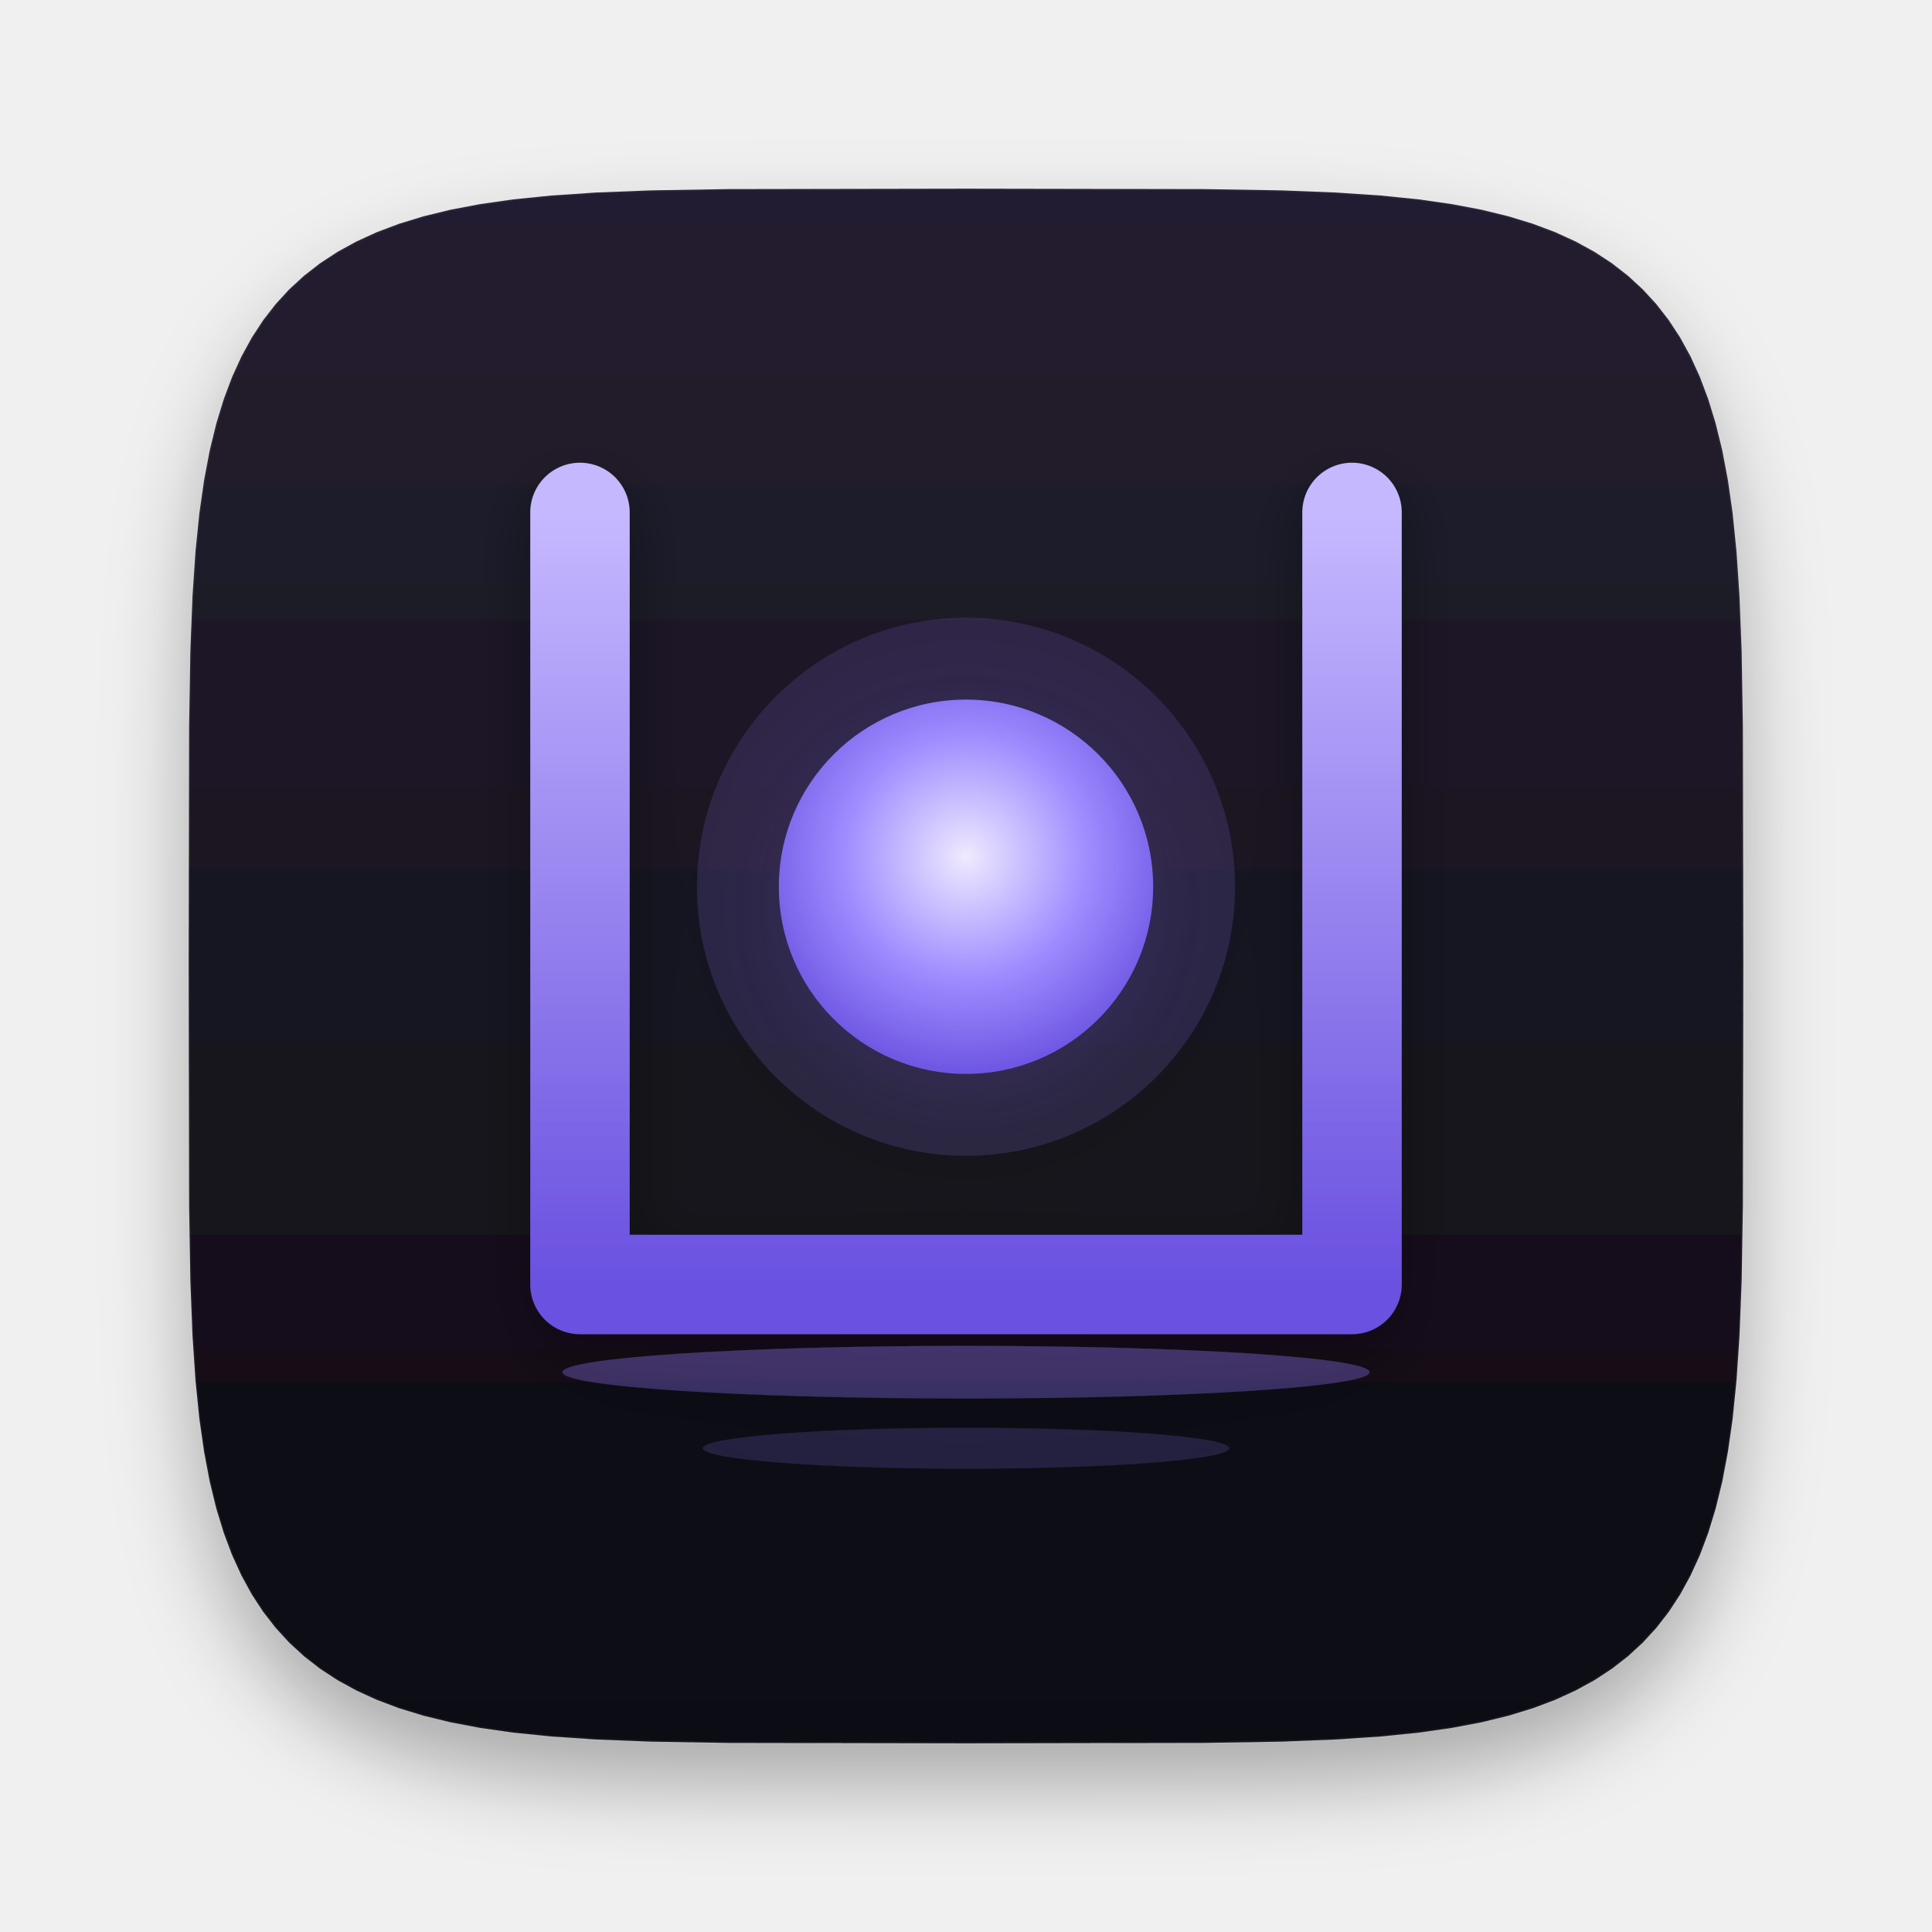
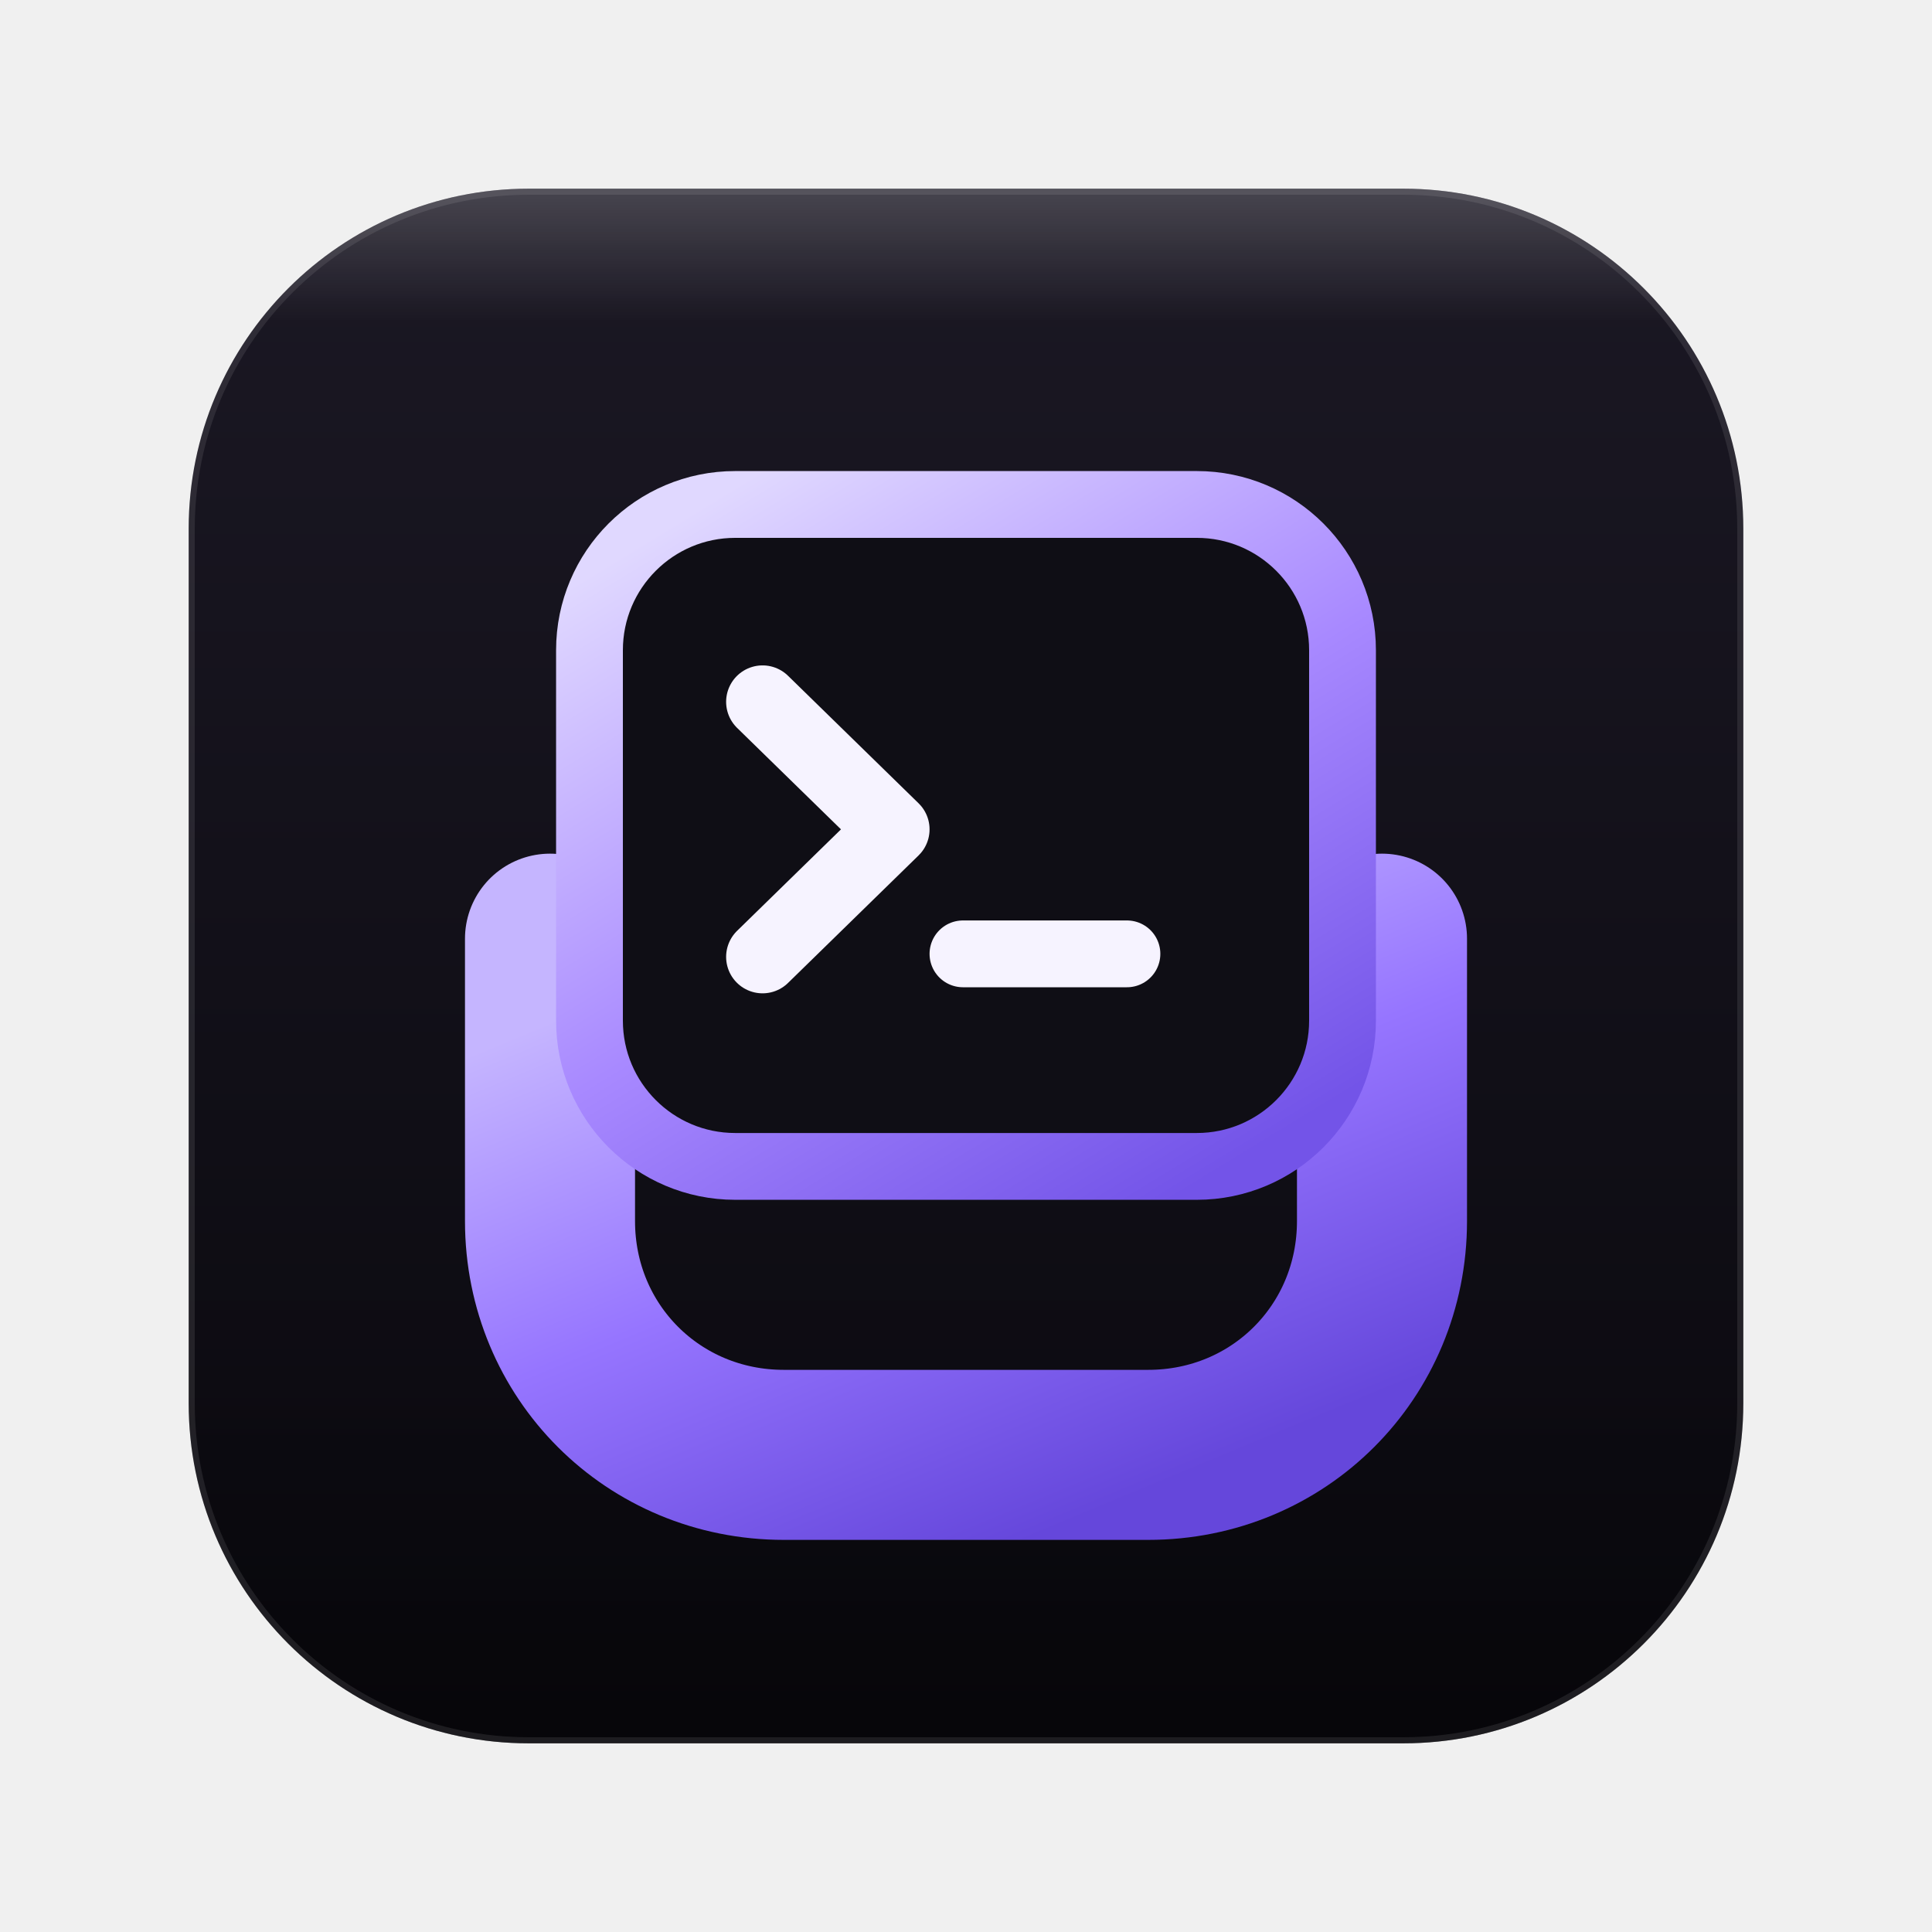
- <svg xmlns="http://www.w3.org/2000/svg" viewBox="0 0 1024 1024" width="1024" height="1024" role="img" aria-label="Pier app icon — macOS desktop">
+ <svg xmlns="http://www.w3.org/2000/svg" viewBox="0 0 1024 1024" width="1024" height="1024" role="img" aria-label="Pier app icon — minimal docked terminal">
  <defs>
    <linearGradient id="bg" x1="0" y1="0" x2="0" y2="1">
-       <stop offset="0" stop-color="#241f30" />
-       <stop offset="1" stop-color="#0c0b12" />
+       <stop offset="0" stop-color="#1b1824" />
+       <stop offset="1" stop-color="#09080d" />
    </linearGradient>
-     <linearGradient id="vio" x1="0" y1="0" x2="0" y2="1">
-       <stop offset="0" stop-color="#c6b8ff" />
-       <stop offset="1" stop-color="#6a51e0" />
+     <linearGradient id="dock" x1="0.18" y1="0.04" x2="0.82" y2="1">
+       <stop offset="0" stop-color="#c5b5ff" />
+       <stop offset="0.48" stop-color="#9675ff" />
+       <stop offset="1" stop-color="#6547db" />
    </linearGradient>
-     <radialGradient id="orb" cx="0.5" cy="0.42" r="0.6">
-       <stop offset="0" stop-color="#efeaff" />
-       <stop offset="0.55" stop-color="#9d8bff" />
-       <stop offset="1" stop-color="#6a51e0" />
-     </radialGradient>
+     <linearGradient id="windowStroke" x1="0.15" y1="0" x2="0.85" y2="1">
+       <stop offset="0" stop-color="#e0d8ff" />
+       <stop offset="0.52" stop-color="#a889ff" />
+       <stop offset="1" stop-color="#7354e8" />
+     </linearGradient>
    <linearGradient id="rim" x1="0" y1="0" x2="0" y2="1">
-       <stop offset="0" stop-color="#ffffff" stop-opacity="0.22" />
-       <stop offset="0.05" stop-color="#ffffff" stop-opacity="0" />
+       <stop offset="0" stop-color="#ffffff" stop-opacity="0.18" />
+       <stop offset="0.08" stop-color="#ffffff" stop-opacity="0" />
    </linearGradient>
-     <linearGradient id="ishadow" x1="0" y1="0" x2="0" y2="1">
-       <stop offset="0.86" stop-color="#000000" stop-opacity="0" />
-       <stop offset="1" stop-color="#000000" stop-opacity="0.30" />
+     <linearGradient id="innerShade" x1="0" y1="0" x2="0" y2="1">
+       <stop offset="0.76" stop-color="#000000" stop-opacity="0" />
+       <stop offset="1" stop-color="#000000" stop-opacity="0.26" />
    </linearGradient>
-     <clipPath id="body">
-       <path d="M 924.00 512.00 L 923.77 638.60 L 923.10 678.95 L 921.96 708.17 L 920.37 731.81 L 918.33 751.94 L 915.81 769.57 L 912.83 785.29 L 909.36 799.49 L 905.41 812.41 L 900.96 824.24 L 896.00 835.10 L 890.51 845.11 L 884.48 854.33 L 877.87 862.83 L 870.67 870.67 L 862.83 877.87 L 854.33 884.48 L 845.11 890.51 L 835.10 896.00 L 824.24 900.96 L 812.41 905.41 L 799.49 909.36 L 785.29 912.83 L 769.57 915.81 L 751.94 918.33 L 731.81 920.37 L 708.17 921.96 L 678.95 923.10 L 638.60 923.77 L 512.00 924.00 L 385.40 923.77 L 345.05 923.10 L 315.83 921.96 L 292.19 920.37 L 272.06 918.33 L 254.43 915.81 L 238.71 912.83 L 224.51 909.36 L 211.59 905.41 L 199.76 900.96 L 188.90 896.00 L 178.89 890.51 L 169.67 884.48 L 161.17 877.87 L 153.33 870.67 L 146.13 862.83 L 139.52 854.33 L 133.49 845.11 L 128.00 835.10 L 123.04 824.24 L 118.59 812.41 L 114.64 799.49 L 111.17 785.29 L 108.19 769.57 L 105.67 751.94 L 103.63 731.81 L 102.04 708.17 L 100.90 678.95 L 100.23 638.60 L 100.00 512.00 L 100.23 385.40 L 100.90 345.05 L 102.04 315.83 L 103.63 292.19 L 105.67 272.06 L 108.19 254.43 L 111.17 238.71 L 114.64 224.51 L 118.59 211.59 L 123.04 199.76 L 128.00 188.90 L 133.49 178.89 L 139.52 169.67 L 146.13 161.17 L 153.33 153.33 L 161.17 146.13 L 169.67 139.52 L 178.89 133.49 L 188.90 128.00 L 199.76 123.04 L 211.59 118.59 L 224.51 114.64 L 238.71 111.17 L 254.43 108.19 L 272.06 105.67 L 292.19 103.63 L 315.83 102.04 L 345.05 100.90 L 385.40 100.23 L 512.00 100.00 L 638.60 100.23 L 678.95 100.90 L 708.17 102.04 L 731.81 103.63 L 751.94 105.67 L 769.57 108.19 L 785.29 111.17 L 799.49 114.64 L 812.41 118.59 L 824.24 123.04 L 835.10 128.00 L 845.11 133.49 L 854.33 139.52 L 862.83 146.13 L 870.67 153.33 L 877.87 161.17 L 884.48 169.67 L 890.51 178.89 L 896.00 188.90 L 900.96 199.76 L 905.41 211.59 L 909.36 224.51 L 912.83 238.71 L 915.81 254.43 L 918.33 272.06 L 920.37 292.19 L 921.96 315.83 L 923.10 345.05 L 923.77 385.40 Z" />
+     <clipPath id="plate">
+       <rect width="512" height="512" rx="112" />
    </clipPath>
-     <filter id="drop" x="-20%" y="-20%" width="140%" height="150%">
-       <feDropShadow dx="0" dy="22" stdDeviation="22" flood-color="#000000" flood-opacity="0.30" />
-     </filter>
-     <filter id="fg" x="-25%" y="-25%" width="150%" height="150%">
-       <feDropShadow dx="0" dy="7" stdDeviation="10" flood-color="#000000" flood-opacity="0.32" />
-     </filter>
  </defs>
-   <path d="M 924.00 512.00 L 923.77 638.60 L 923.10 678.95 L 921.96 708.17 L 920.37 731.81 L 918.33 751.94 L 915.81 769.57 L 912.83 785.29 L 909.36 799.49 L 905.41 812.41 L 900.96 824.24 L 896.00 835.10 L 890.51 845.11 L 884.48 854.33 L 877.87 862.83 L 870.67 870.67 L 862.83 877.87 L 854.33 884.48 L 845.11 890.51 L 835.10 896.00 L 824.24 900.96 L 812.41 905.41 L 799.49 909.36 L 785.29 912.83 L 769.57 915.81 L 751.94 918.33 L 731.81 920.37 L 708.17 921.96 L 678.95 923.10 L 638.60 923.77 L 512.00 924.00 L 385.40 923.77 L 345.05 923.10 L 315.83 921.96 L 292.19 920.37 L 272.06 918.33 L 254.43 915.81 L 238.71 912.83 L 224.51 909.36 L 211.59 905.41 L 199.76 900.96 L 188.90 896.00 L 178.89 890.51 L 169.67 884.48 L 161.17 877.87 L 153.33 870.67 L 146.13 862.83 L 139.52 854.33 L 133.49 845.11 L 128.00 835.10 L 123.04 824.24 L 118.59 812.41 L 114.64 799.49 L 111.17 785.29 L 108.19 769.57 L 105.67 751.94 L 103.63 731.81 L 102.04 708.17 L 100.90 678.95 L 100.23 638.60 L 100.00 512.00 L 100.23 385.40 L 100.90 345.05 L 102.04 315.83 L 103.63 292.19 L 105.67 272.06 L 108.19 254.43 L 111.17 238.71 L 114.64 224.51 L 118.59 211.59 L 123.04 199.76 L 128.00 188.90 L 133.49 178.89 L 139.52 169.67 L 146.13 161.17 L 153.33 153.33 L 161.17 146.13 L 169.67 139.52 L 178.89 133.49 L 188.90 128.00 L 199.76 123.04 L 211.59 118.59 L 224.51 114.64 L 238.71 111.17 L 254.43 108.19 L 272.06 105.67 L 292.19 103.63 L 315.83 102.04 L 345.05 100.90 L 385.40 100.23 L 512.00 100.00 L 638.60 100.23 L 678.95 100.90 L 708.17 102.04 L 731.81 103.63 L 751.94 105.67 L 769.57 108.19 L 785.29 111.17 L 799.49 114.64 L 812.41 118.59 L 824.24 123.04 L 835.10 128.00 L 845.11 133.49 L 854.33 139.52 L 862.83 146.13 L 870.67 153.33 L 877.87 161.17 L 884.48 169.67 L 890.51 178.89 L 896.00 188.90 L 900.96 199.76 L 905.41 211.59 L 909.36 224.51 L 912.83 238.71 L 915.81 254.43 L 918.33 272.06 L 920.37 292.19 L 921.96 315.83 L 923.10 345.05 L 923.77 385.40 Z" fill="url(#bg)" filter="url(#drop)" />
-   <g clip-path="url(#body)">
-     <rect width="1024" height="1024" fill="url(#rim)" />
-     <rect width="1024" height="1024" fill="url(#ishadow)" />
-     <g transform="translate(115.2 98) scale(1.55)" filter="url(#fg)">
-       <path d="M 124 112 L 124 376 L 388 376 L 388 112" fill="none" stroke="url(#vio)" stroke-width="34" stroke-linecap="round" stroke-linejoin="round" />
-       <circle cx="256" cy="240" r="92" fill="#8a76f0" fill-opacity="0.16" />
-       <circle cx="256" cy="240" r="64" fill="url(#orb)" />
-       <ellipse cx="256" cy="406" rx="138" ry="9" fill="#8a76f0" fill-opacity="0.32" />
-       <ellipse cx="256" cy="432" rx="90" ry="7" fill="#8a76f0" fill-opacity="0.18" />
+   <g transform="translate(100 100) scale(1.609375)">
+     <rect width="512" height="512" rx="112" fill="url(#bg)" />
+     <g clip-path="url(#plate)">
+       <rect width="512" height="512" fill="url(#rim)" />
+       <rect width="512" height="512" fill="url(#innerShade)" />
    </g>
+     <path d="M 119 247 V 340 C 119 383 153 417 196 417 H 316 C 359 417 393 383 393 340 V 247" fill="none" stroke="url(#dock)" stroke-width="56" stroke-linecap="round" stroke-linejoin="round" />
+     <rect x="132" y="104" width="248" height="218" rx="48" fill="#0f0e15" stroke="url(#windowStroke)" stroke-width="22" />
+     <path d="M 189 169 L 232 211 L 189 253" fill="none" stroke="#f6f3ff" stroke-width="24" stroke-linecap="round" stroke-linejoin="round" />
+     <path d="M 255 252 H 309" fill="none" stroke="#f6f3ff" stroke-width="22" stroke-linecap="round" />
+     <rect x="1" y="1" width="510" height="510" rx="111" fill="none" stroke="#ffffff" stroke-opacity="0.09" stroke-width="2" />
  </g>
-   <path d="M 924.00 512.00 L 923.77 638.60 L 923.10 678.95 L 921.96 708.17 L 920.37 731.81 L 918.33 751.94 L 915.81 769.57 L 912.83 785.29 L 909.36 799.49 L 905.41 812.41 L 900.96 824.24 L 896.00 835.10 L 890.51 845.11 L 884.48 854.33 L 877.87 862.83 L 870.67 870.67 L 862.83 877.87 L 854.33 884.48 L 845.11 890.51 L 835.10 896.00 L 824.24 900.96 L 812.41 905.41 L 799.49 909.36 L 785.29 912.83 L 769.57 915.81 L 751.94 918.33 L 731.81 920.37 L 708.17 921.96 L 678.95 923.10 L 638.60 923.77 L 512.00 924.00 L 385.40 923.77 L 345.05 923.10 L 315.83 921.96 L 292.19 920.37 L 272.06 918.33 L 254.43 915.81 L 238.71 912.83 L 224.51 909.36 L 211.59 905.41 L 199.76 900.96 L 188.90 896.00 L 178.89 890.51 L 169.67 884.48 L 161.17 877.87 L 153.33 870.67 L 146.13 862.83 L 139.52 854.33 L 133.49 845.11 L 128.00 835.10 L 123.04 824.24 L 118.59 812.41 L 114.64 799.49 L 111.17 785.29 L 108.19 769.57 L 105.67 751.94 L 103.63 731.81 L 102.04 708.17 L 100.90 678.95 L 100.23 638.60 L 100.00 512.00 L 100.23 385.40 L 100.90 345.05 L 102.04 315.83 L 103.63 292.19 L 105.67 272.06 L 108.19 254.43 L 111.17 238.71 L 114.64 224.51 L 118.59 211.59 L 123.04 199.76 L 128.00 188.90 L 133.49 178.89 L 139.52 169.67 L 146.13 161.17 L 153.33 153.33 L 161.17 146.13 L 169.67 139.52 L 178.89 133.49 L 188.90 128.00 L 199.76 123.04 L 211.59 118.59 L 224.51 114.64 L 238.71 111.17 L 254.43 108.19 L 272.06 105.67 L 292.19 103.63 L 315.83 102.04 L 345.05 100.90 L 385.40 100.23 L 512.00 100.00 L 638.60 100.23 L 678.95 100.90 L 708.17 102.04 L 731.81 103.63 L 751.94 105.67 L 769.57 108.19 L 785.29 111.17 L 799.49 114.64 L 812.41 118.59 L 824.24 123.04 L 835.10 128.00 L 845.11 133.49 L 854.33 139.52 L 862.83 146.13 L 870.67 153.33 L 877.87 161.17 L 884.48 169.67 L 890.51 178.89 L 896.00 188.90 L 900.96 199.76 L 905.41 211.59 L 909.36 224.51 L 912.83 238.71 L 915.81 254.43 L 918.33 272.06 L 920.37 292.19 L 921.96 315.83 L 923.10 345.05 L 923.77 385.40 Z" fill="none" stroke="#ffffff" stroke-opacity="0.05" stroke-width="1.5" />
</svg>
